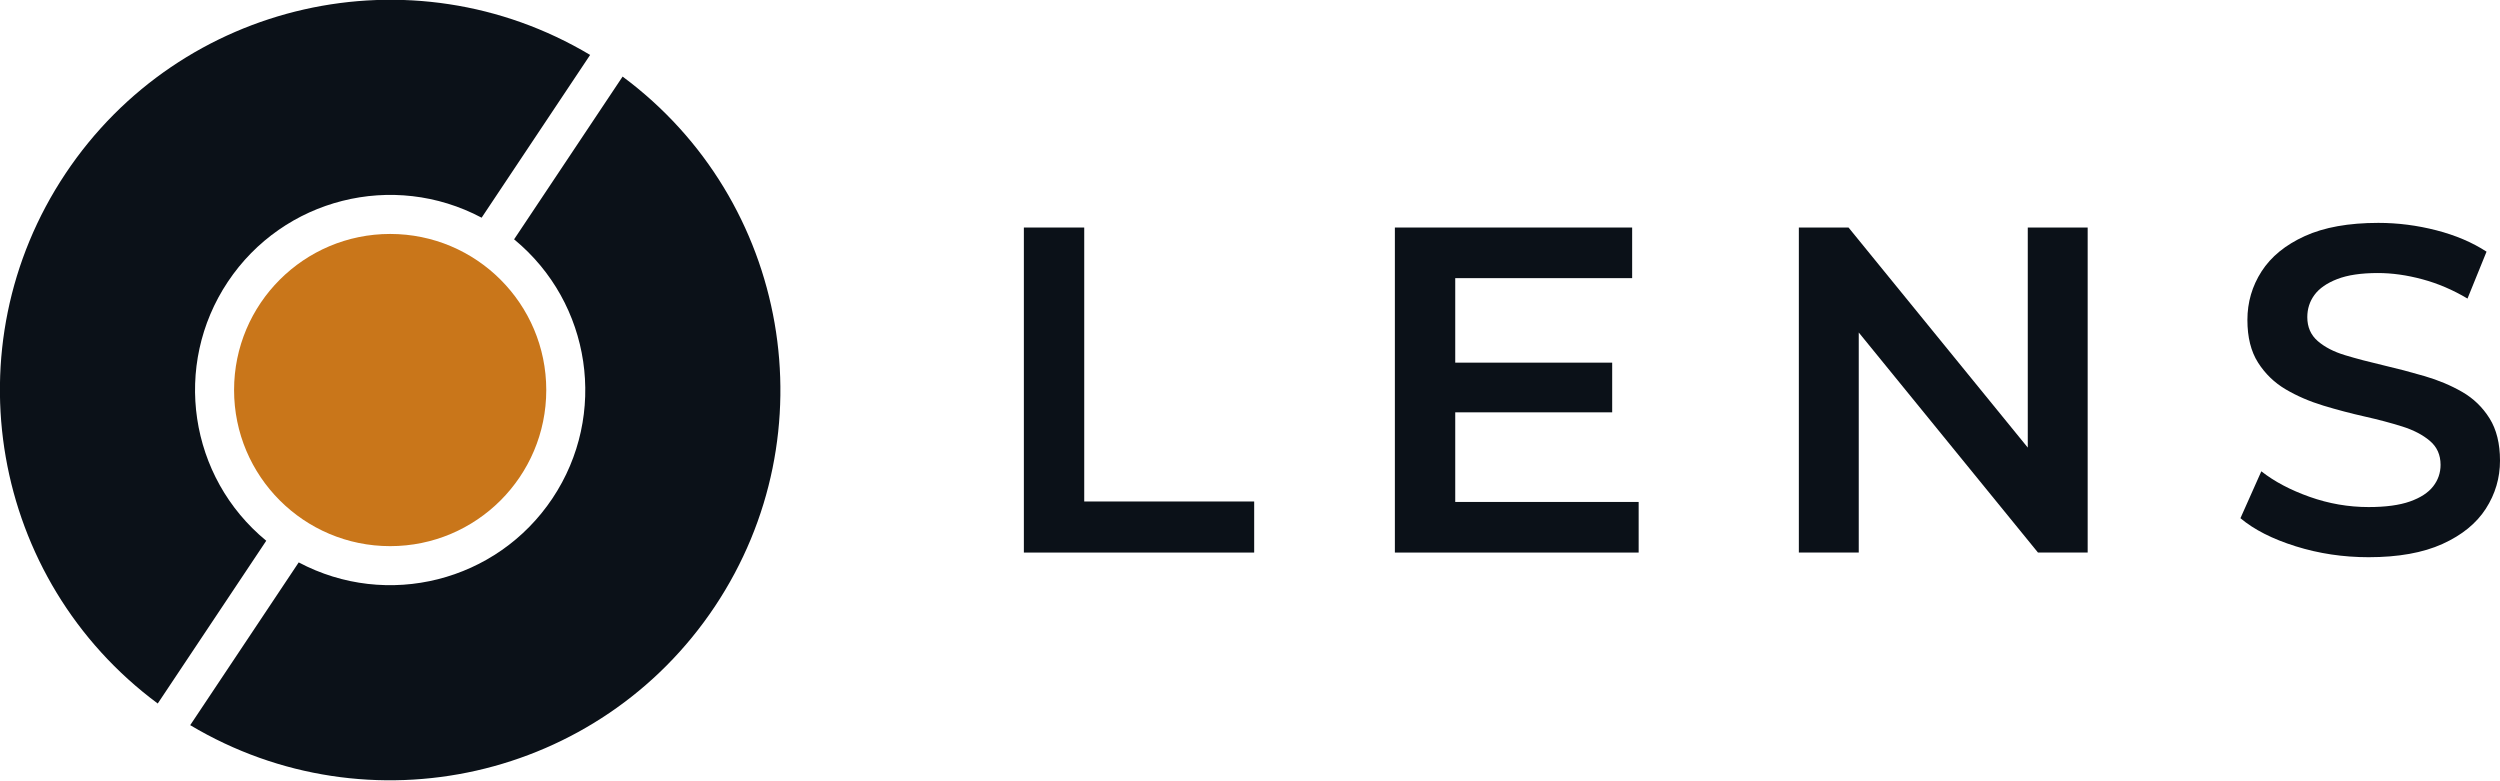
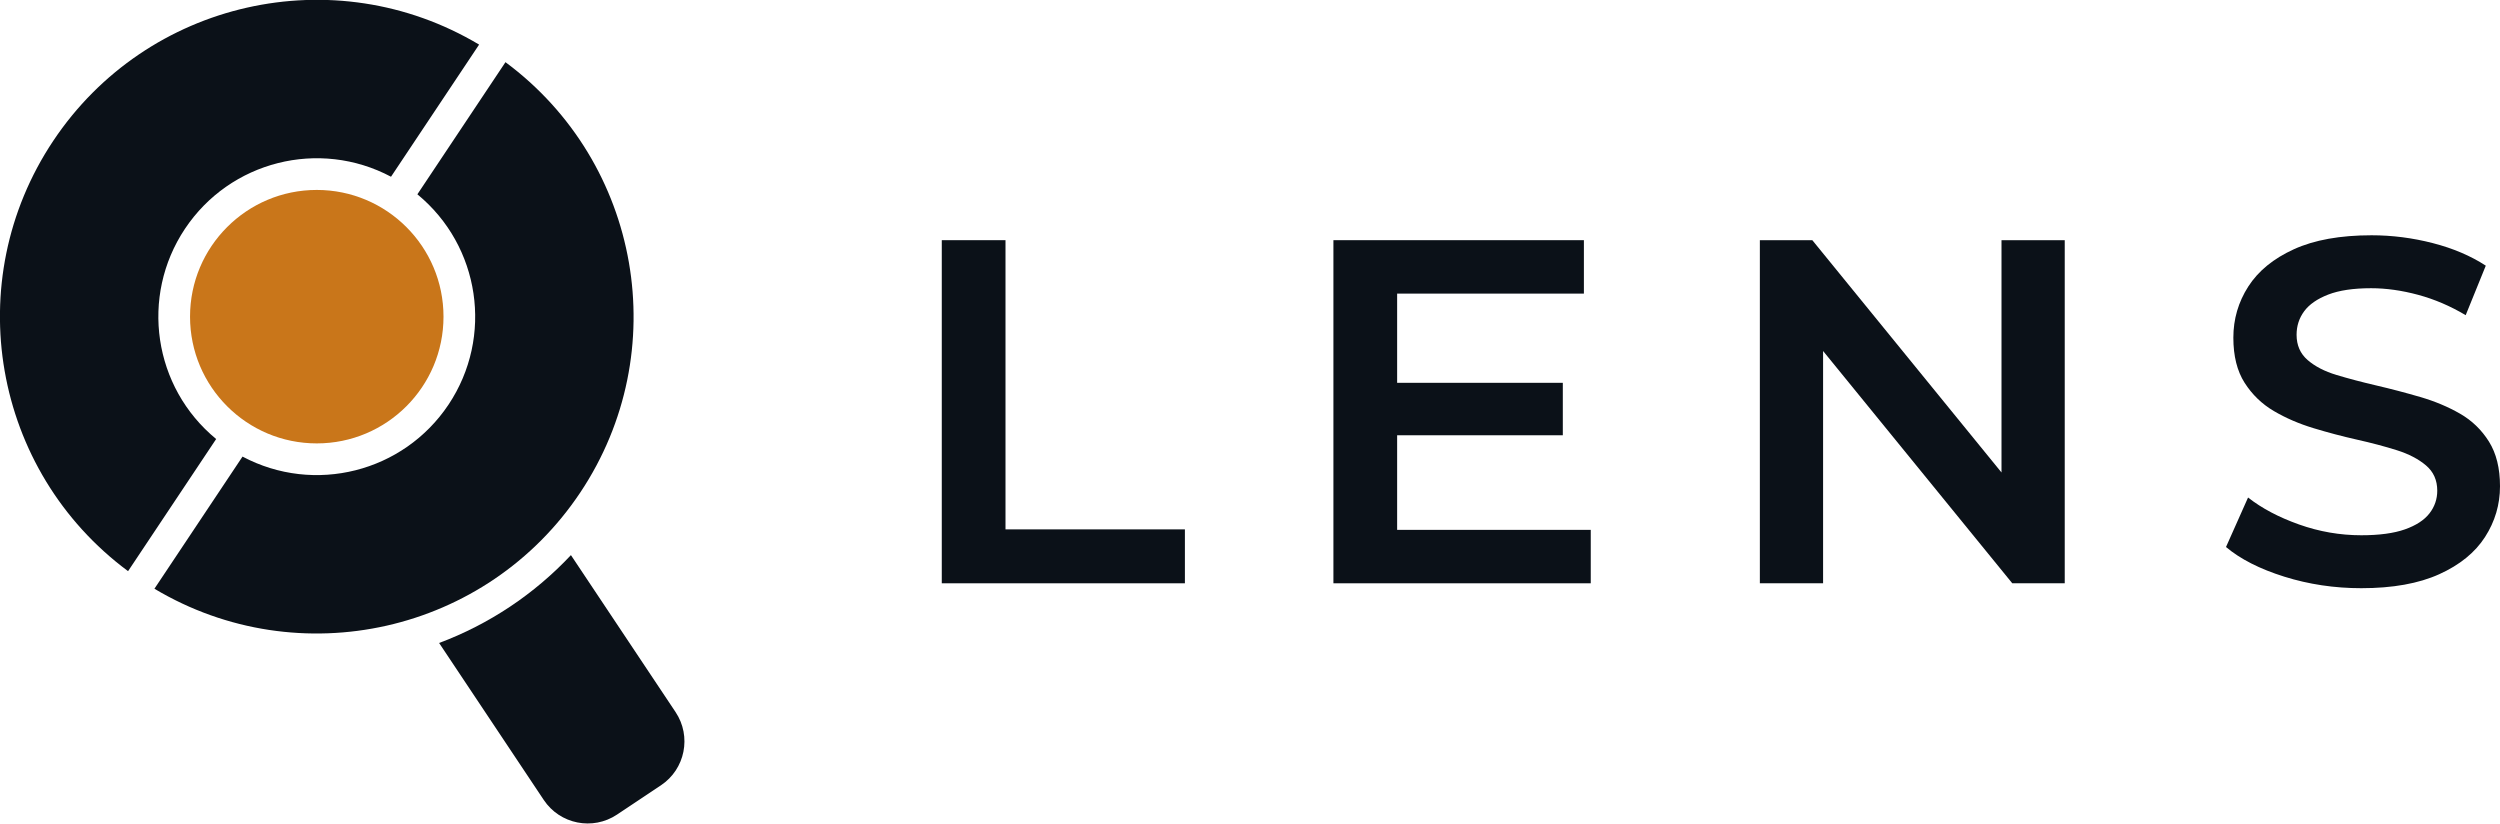
- <svg xmlns="http://www.w3.org/2000/svg" viewBox="0 0 1153.714 360" width="1153.714" height="360" role="img" aria-label="Lens by Varaxis">
-   <path fill="#0B1118" fill-rule="evenodd" d="M272.336 25.35L72.795 324.66A180.089 180.089 0 0 1 272.336 25.35ZM222.263 100.46L122.868 249.551A90.044 90.044 0 0 1 222.263 100.46Z" />
-   <path fill="#0B1118" fill-rule="evenodd" d="M287.32 35.34A180.089 180.089 0 0 1 87.78 334.65ZM237.247 110.449A90.044 90.044 0 0 1 137.853 259.54Z" />
-   <path fill="#C9761A" fill-rule="evenodd" d="M108.022 180A72.035 72.035 0 1 1 252.093 180A72.035 72.035 0 1 1 108.022 180Z" />
-   <path fill="#0B1118" d="M472.5 255H578.786V231.429H500.357V105H472.5Z" />
-   <path fill="#0B1118" d="M643.714 255H756.214V231.643H671.571V190.286H744V167.357H671.571V128.357H753.214V105H643.714Z" />
-   <path fill="#0B1118" d="M830.143 255H857.786V153.444L940.5 255H963.429V105H935.786V206.556L853.071 105H830.143Z" />
-   <path fill="#0B1118" d="M1093.071 257.143Q1113.643 257.143 1127.143 251.036Q1140.643 244.929 1147.179 234.75Q1153.714 224.571 1153.714 212.571Q1153.714 200.786 1148.893 193.071Q1144.071 185.357 1136.25 180.857Q1128.429 176.357 1118.893 173.571Q1109.357 170.786 1099.714 168.536Q1090.071 166.286 1082.25 163.929Q1074.429 161.571 1069.607 157.393Q1064.786 153.214 1064.786 146.357Q1064.786 140.571 1068.107 136.071Q1071.429 131.571 1078.607 128.786Q1085.786 126 1097.357 126Q1107.214 126 1117.929 128.893Q1128.643 131.786 1138.714 137.786L1147.5 116.143Q1137.643 109.714 1124.357 106.286Q1111.071 102.857 1097.571 102.857Q1077 102.857 1063.607 108.964Q1050.214 115.071 1043.679 125.25Q1037.143 135.429 1037.143 147.643Q1037.143 159.643 1042.071 167.357Q1047 175.071 1054.821 179.679Q1062.643 184.286 1072.179 187.179Q1081.714 190.071 1091.25 192.214Q1100.786 194.357 1108.607 196.821Q1116.429 199.286 1121.357 203.464Q1126.286 207.643 1126.286 214.5Q1126.286 220.071 1122.857 224.464Q1119.429 228.857 1112.143 231.429Q1104.857 234 1093.071 234Q1079.143 234 1065.857 229.286Q1052.571 224.571 1043.571 217.5L1033.929 239.143Q1043.357 247.071 1059.429 252.107Q1075.5 257.143 1093.071 257.143Z" />
+ <svg xmlns="http://www.w3.org/2000/svg" viewBox="0 0 1092.935 360" width="1092.935" height="360" role="img" aria-label="Lens by Varaxis">
+   <path fill="#0B1118" fill-rule="evenodd" d="M209.454 19.497L55.987 249.697A138.507 138.507 0 0 1 209.454 19.497ZM170.943 77.264L94.498 191.93A69.253 69.253 0 0 1 170.943 77.264Z" />
+   <path fill="#0B1118" fill-rule="evenodd" d="M220.979 27.18A138.507 138.507 0 0 1 67.512 257.38ZM182.468 84.947A69.253 69.253 0 0 1 106.023 199.613Z" />
+   <path fill="#C9761A" fill-rule="evenodd" d="M83.08 138.439A55.403 55.403 0 1 1 193.886 138.439A55.403 55.403 0 1 1 83.08 138.439Z" />
+   <path fill="#0B1118" fill-rule="evenodd" d="M191.973 281.098L237.721 349.721A23.084 23.084 0 0 0 269.734 356.123L288.941 343.318A23.084 23.084 0 0 0 295.344 311.306L249.596 242.683A152.357 152.357 0 0 1 191.973 281.098Z" />
+   <path fill="#0B1118" d="M411.721 255H518.006V231.429H439.578V105H411.721Z" />
+   <path fill="#0B1118" d="M582.935 255H695.435V231.643H610.792V190.286H683.221V167.357H610.792V128.357H692.435V105H582.935Z" />
+   <path fill="#0B1118" d="M769.364 255H797.006V153.444L879.721 255H902.649V105H875.006V206.556L792.292 105H769.364Z" />
+   <path fill="#0B1118" d="M1032.292 257.143Q1052.864 257.143 1066.364 251.036Q1079.864 244.929 1086.399 234.75Q1092.935 224.571 1092.935 212.571Q1092.935 200.786 1088.114 193.071Q1083.292 185.357 1075.471 180.857Q1067.649 176.357 1058.114 173.571Q1048.578 170.786 1038.935 168.536Q1029.292 166.286 1021.471 163.929Q1013.649 161.571 1008.828 157.393Q1004.006 153.214 1004.006 146.357Q1004.006 140.571 1007.328 136.071Q1010.649 131.571 1017.828 128.786Q1025.006 126 1036.578 126Q1046.435 126 1057.149 128.893Q1067.864 131.786 1077.935 137.786L1086.721 116.143Q1076.864 109.714 1063.578 106.286Q1050.292 102.857 1036.792 102.857Q1016.221 102.857 1002.828 108.964Q989.435 115.071 982.899 125.25Q976.364 135.429 976.364 147.643Q976.364 159.643 981.292 167.357Q986.221 175.071 994.042 179.679Q1001.864 184.286 1011.399 187.179Q1020.935 190.071 1030.471 192.214Q1040.006 194.357 1047.828 196.821Q1055.649 199.286 1060.578 203.464Q1065.506 207.643 1065.506 214.5Q1065.506 220.071 1062.078 224.464Q1058.649 228.857 1051.364 231.429Q1044.078 234 1032.292 234Q1018.364 234 1005.078 229.286Q991.792 224.571 982.792 217.5L973.149 239.143Q982.578 247.071 998.649 252.107Q1014.721 257.143 1032.292 257.143Z" />
</svg>
